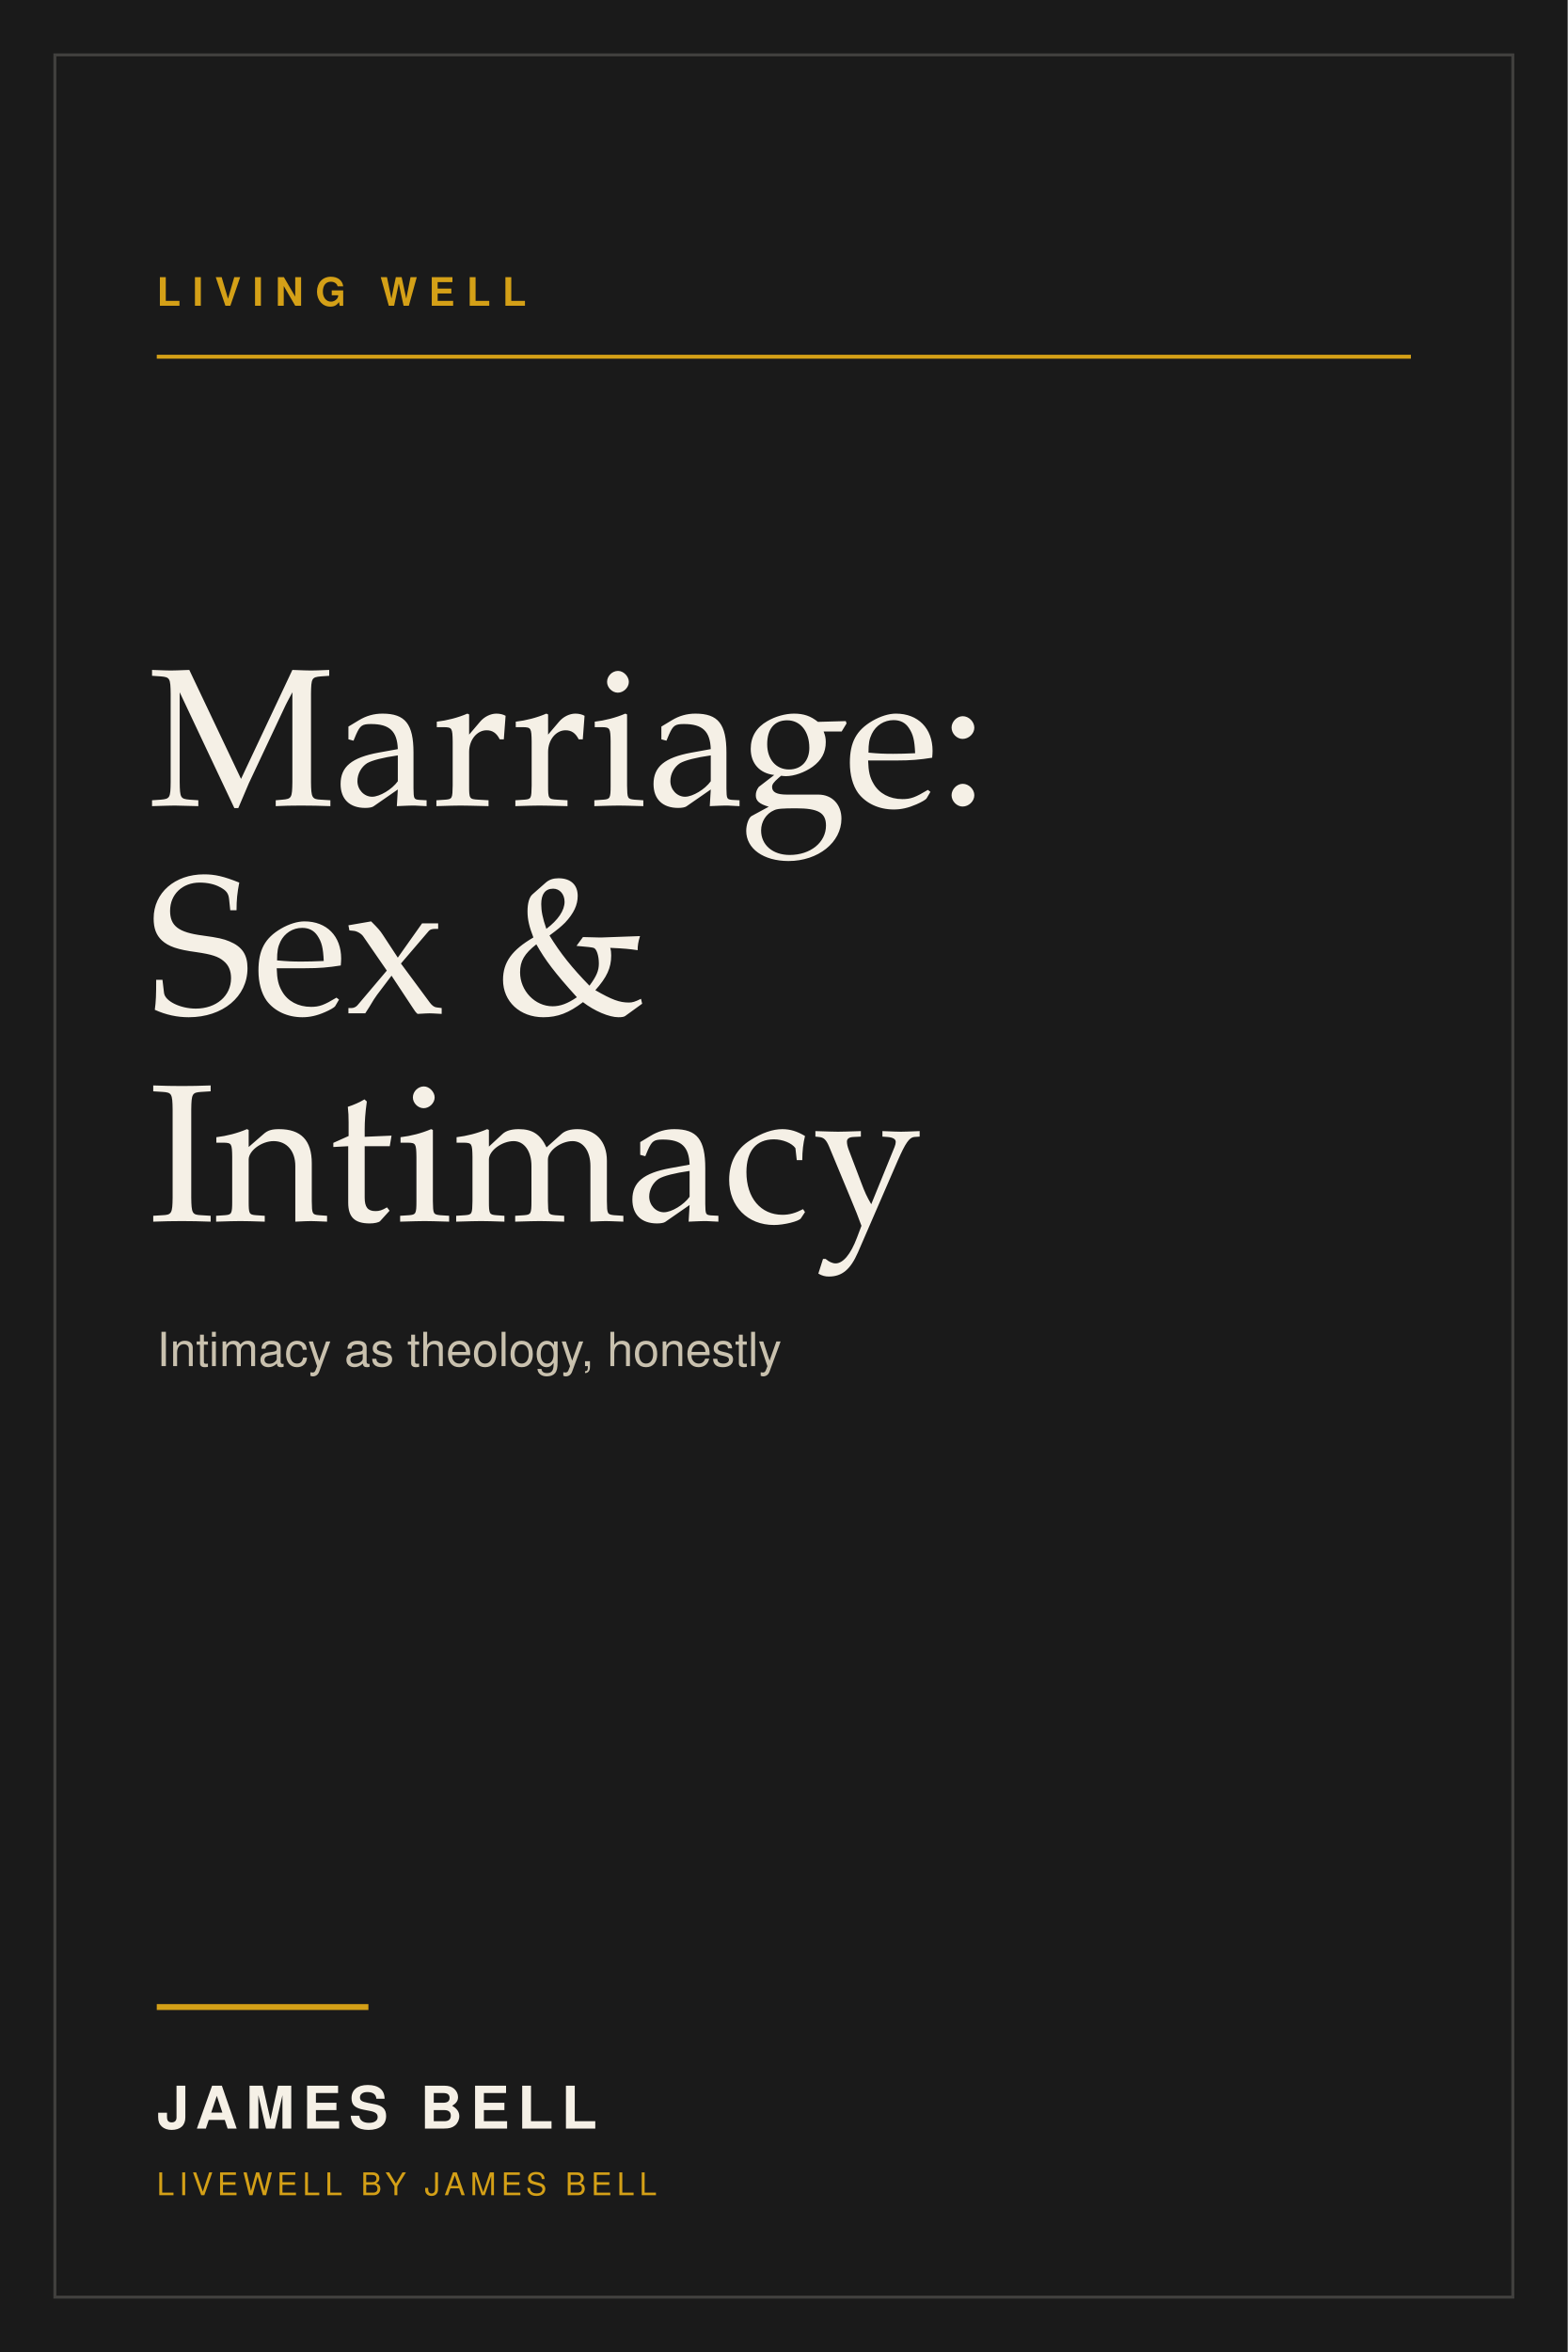
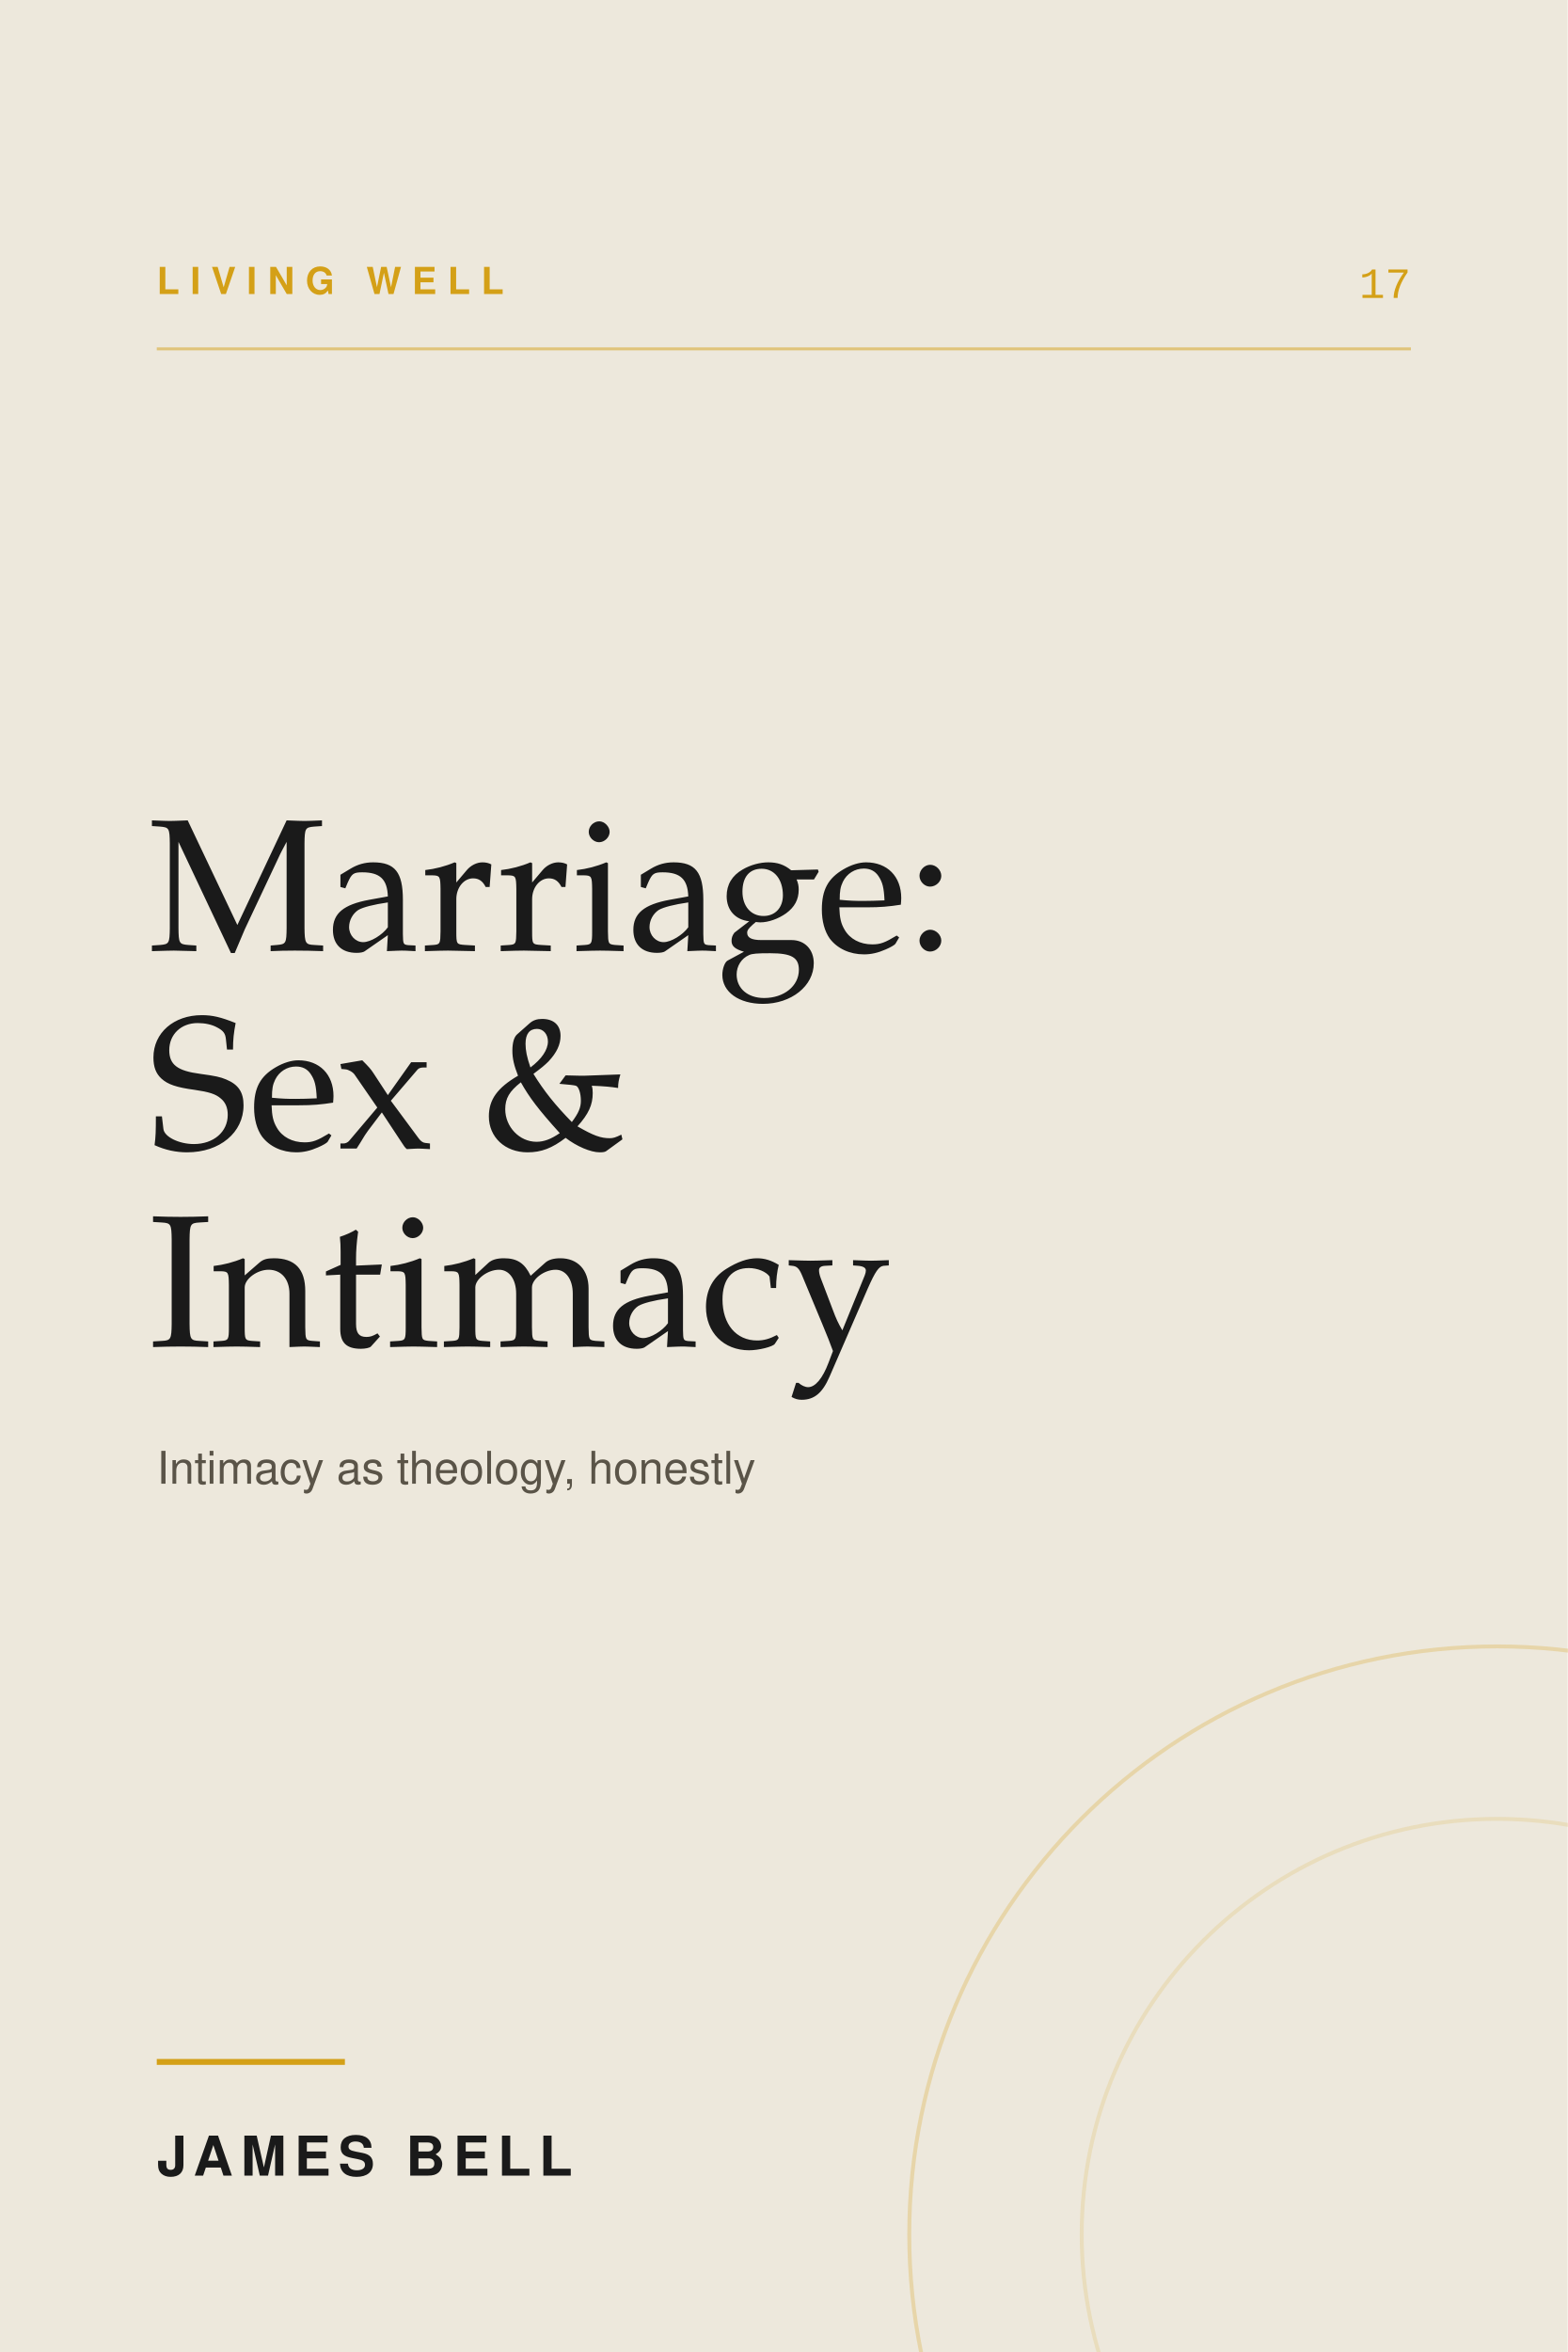
<svg xmlns="http://www.w3.org/2000/svg" width="800" height="1200" viewBox="0 0 800 1200" role="img" aria-label="Marriage: Sex &amp; Intimacy by James Bell">
-   <rect width="800" height="1200" fill="#1A1A1A" />
-   <rect x="28" y="28" width="744" height="1144" fill="none" stroke="#F5F0E6" stroke-width="1.5" opacity="0.18" />
-   <text x="80" y="156" font-family="Helvetica, Arial, sans-serif" font-size="20" letter-spacing="6" font-weight="700" fill="#D4A017">LIVING WELL</text>
-   <line x1="80" y1="182" x2="720" y2="182" stroke="#D4A017" stroke-width="2" />
-   <text x="76" y="411" font-family="Palatino, 'Palatino Linotype', Georgia, serif" font-size="100" font-weight="400" fill="#F5F0E6">Marriage:</text>
-   <text x="76" y="517" font-family="Palatino, 'Palatino Linotype', Georgia, serif" font-size="100" font-weight="400" fill="#F5F0E6">Sex &amp;</text>
-   <text x="76" y="623" font-family="Palatino, 'Palatino Linotype', Georgia, serif" font-size="100" font-weight="400" fill="#F5F0E6">Intimacy</text>
-   <text x="80" y="697" font-family="Helvetica, Arial, sans-serif" font-size="24" fill="#C9C1AE">Intimacy as theology, honestly</text>
-   <line x1="80" y1="1024" x2="188" y2="1024" stroke="#D4A017" stroke-width="3" />
-   <text x="80" y="1086" font-family="Helvetica, Arial, sans-serif" font-size="30" letter-spacing="4" font-weight="700" fill="#F5F0E6">JAMES BELL</text>
-   <text x="80" y="1120" font-family="Helvetica, Arial, sans-serif" font-size="16" letter-spacing="2.5" fill="#D4A017">LIVEWELL BY JAMES BELL</text>
+   <rect width="800" height="1200" fill="#EDE8DC" />
+   <circle cx="764" cy="1140" r="300" fill="none" stroke="#D4A017" stroke-width="2" opacity="0.26" />
+   <circle cx="764" cy="1140" r="212" fill="none" stroke="#D4A017" stroke-width="2" opacity="0.16" />
+   <text x="80" y="150" font-family="Helvetica, Arial, sans-serif" font-size="19" letter-spacing="5.5" font-weight="700" fill="#D4A017">LIVING WELL</text>
+   <text x="720" y="152" text-anchor="end" font-family="'JetBrains Mono', 'Courier New', monospace" font-size="22" fill="#D4A017">17</text>
+   <line x1="80" y1="178" x2="720" y2="178" stroke="#D4A017" stroke-width="1.5" opacity="0.5" />
+   <text x="76" y="485" font-family="Palatino, 'Palatino Linotype', Georgia, serif" font-size="96" font-weight="400" fill="#1A1A1A">Marriage:</text>
+   <text x="76" y="586" font-family="Palatino, 'Palatino Linotype', Georgia, serif" font-size="96" font-weight="400" fill="#1A1A1A">Sex &amp;</text>
+   <text x="76" y="687" font-family="Palatino, 'Palatino Linotype', Georgia, serif" font-size="96" font-weight="400" fill="#1A1A1A">Intimacy</text>
+   <text x="80" y="757" font-family="Helvetica, Arial, sans-serif" font-size="23" fill="#5A5448">Intimacy as theology, honestly</text>
+   <line x1="80" y1="1052" x2="176" y2="1052" stroke="#D4A017" stroke-width="3" />
+   <text x="80" y="1110" font-family="Helvetica, Arial, sans-serif" font-size="28" letter-spacing="4" font-weight="700" fill="#1A1A1A">JAMES BELL</text>
</svg>
